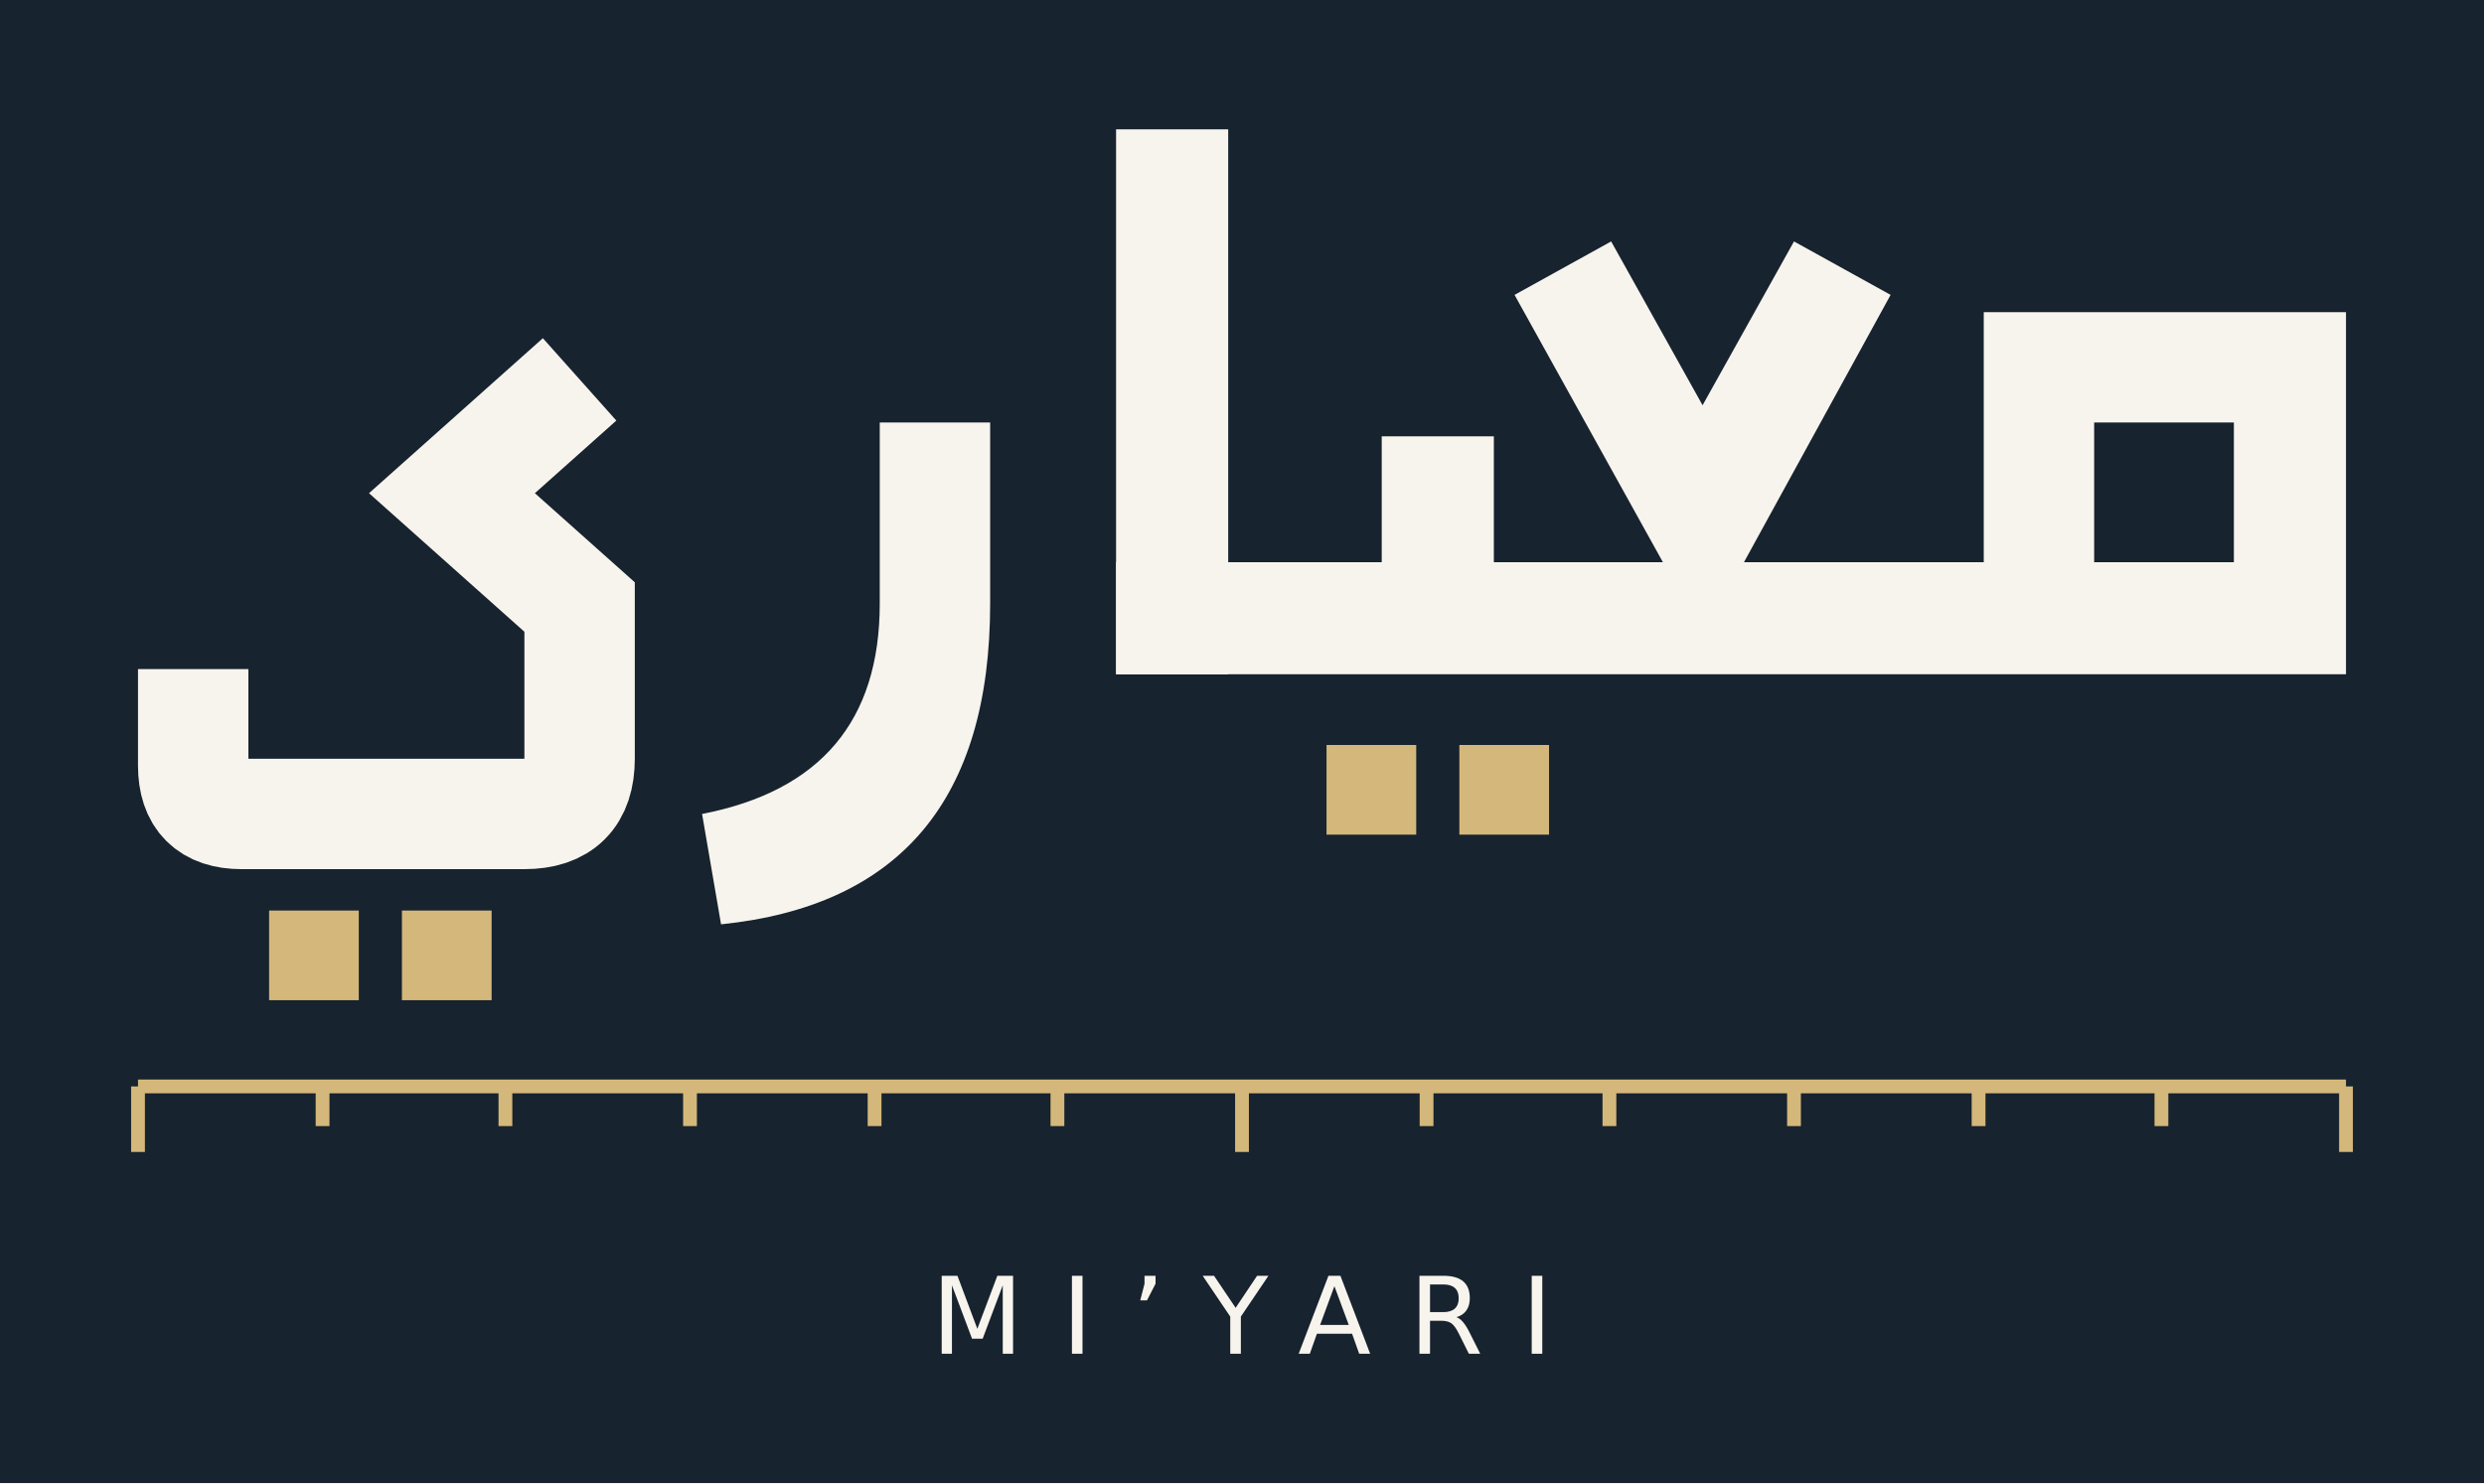
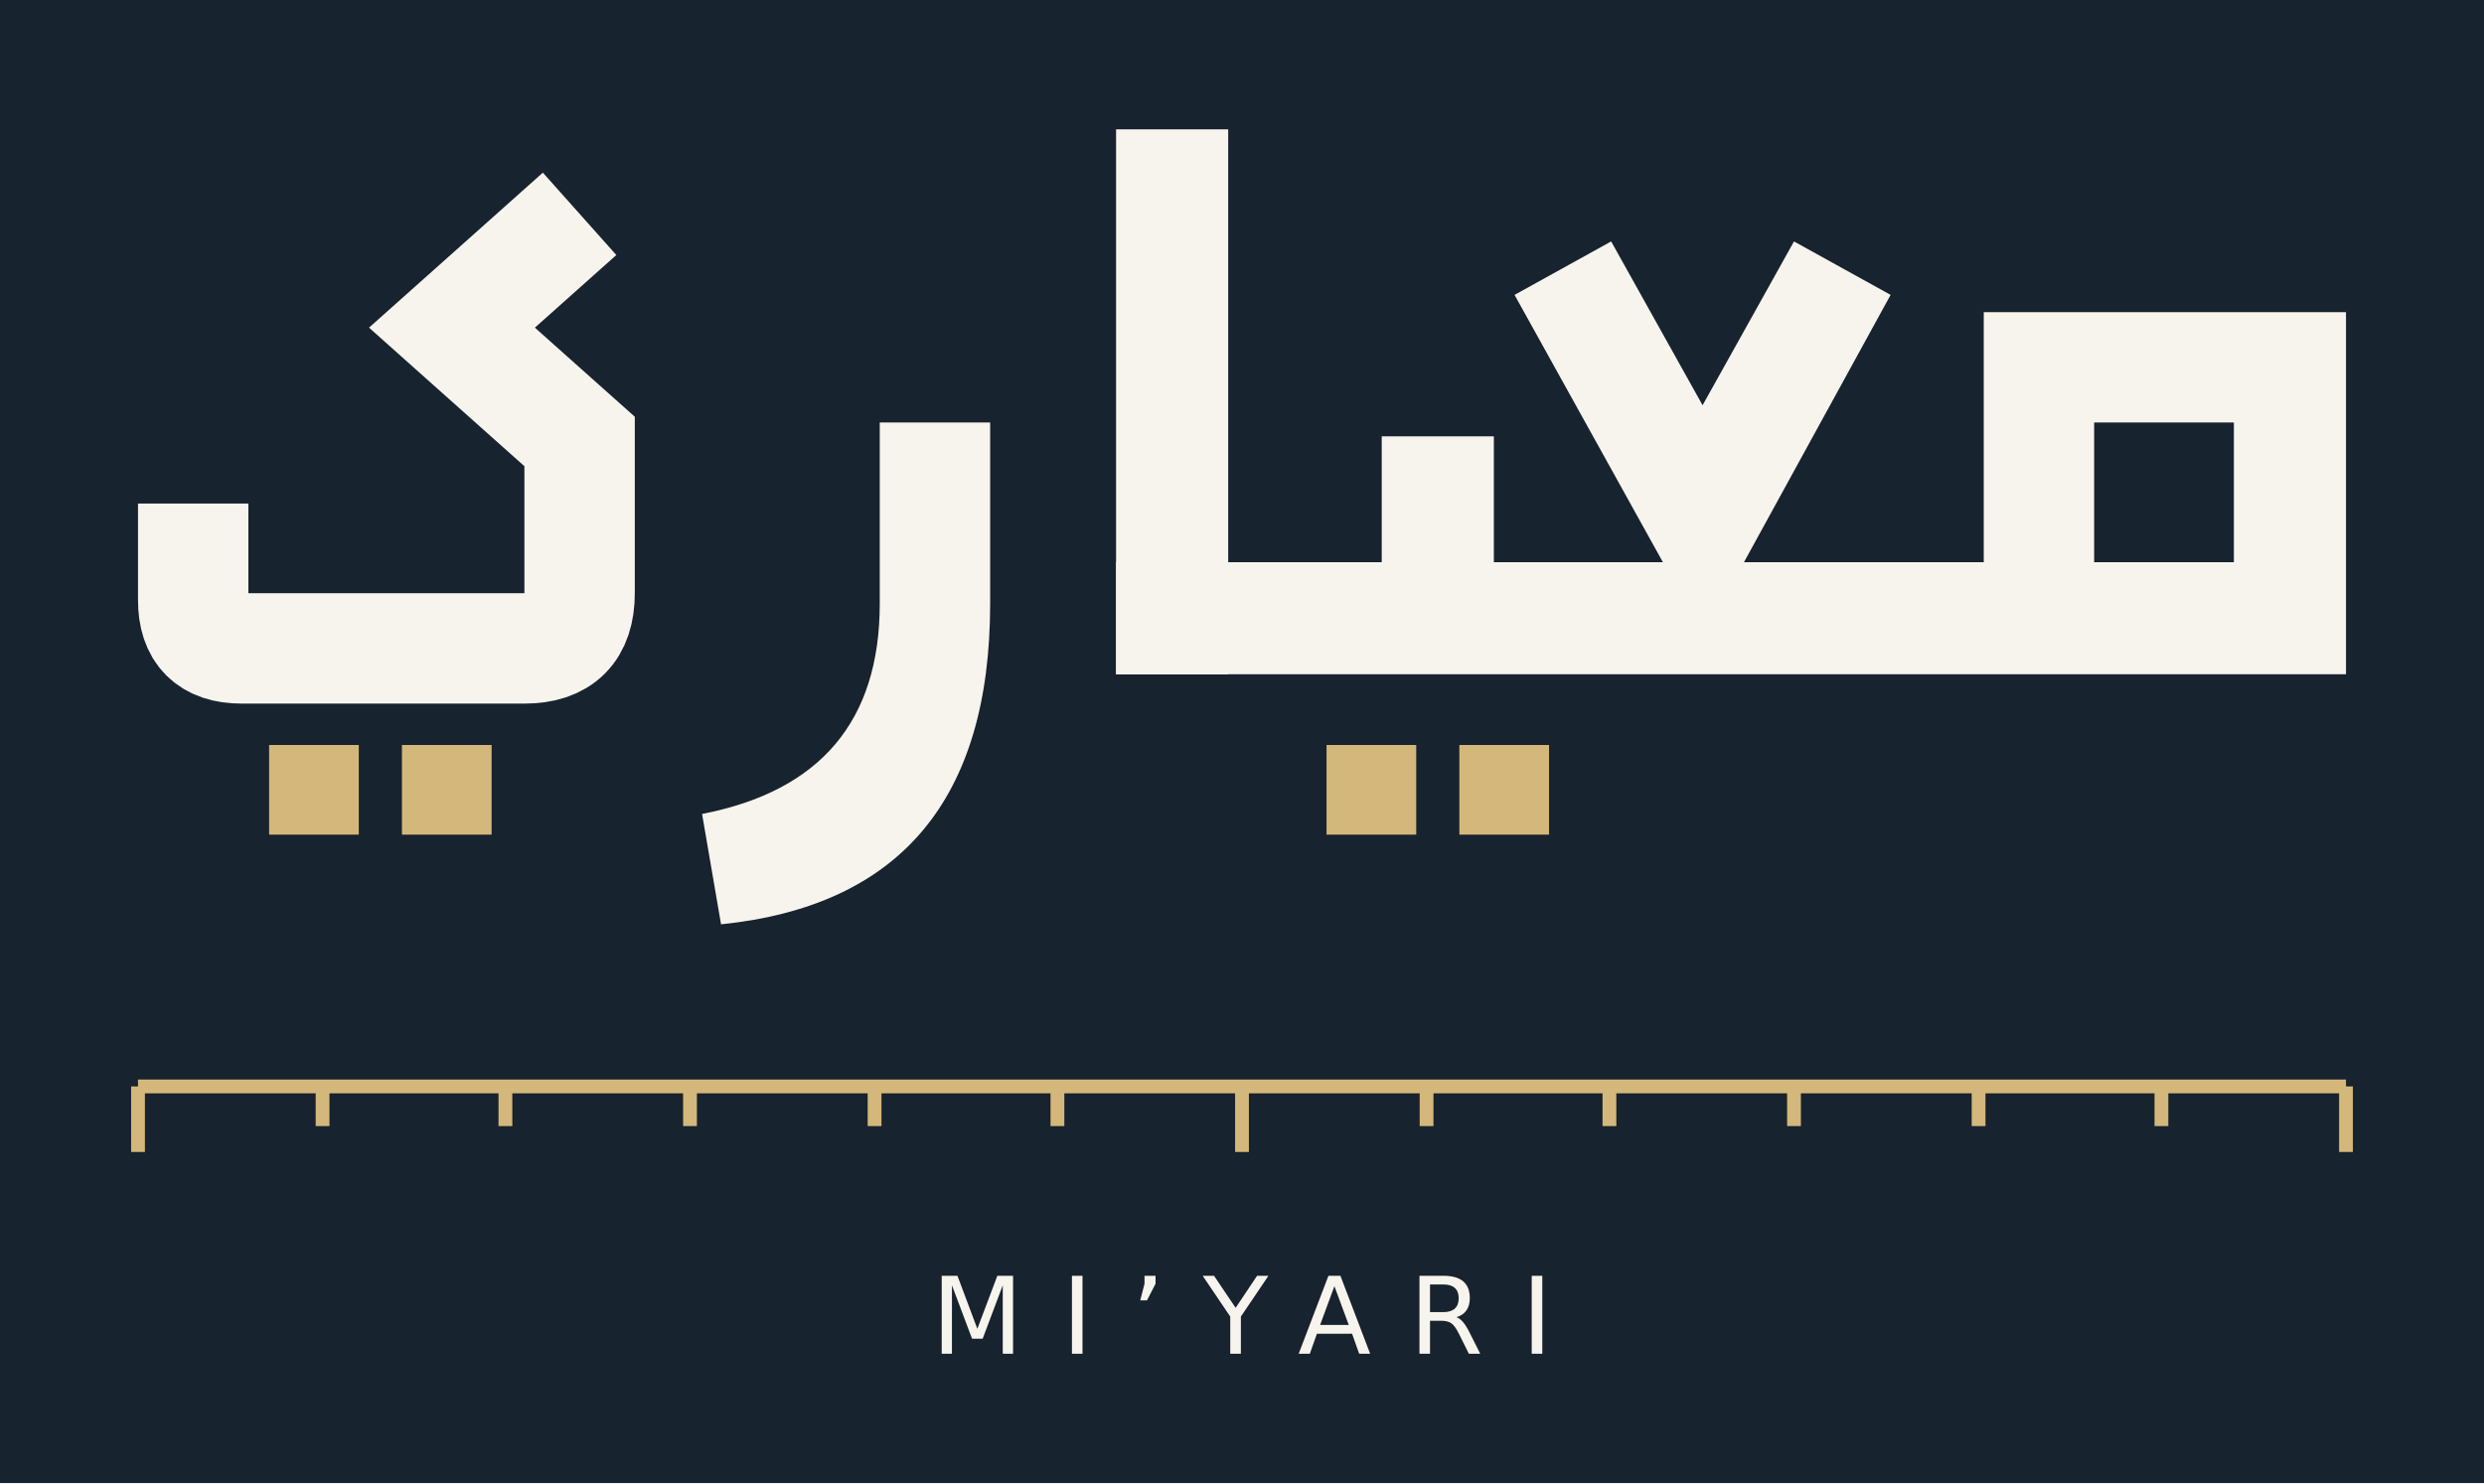
<svg xmlns="http://www.w3.org/2000/svg" viewBox="30 160 1440 860">
  <rect x="30" y="160" width="1440" height="860" fill="#17232E" />
  <path fill="#F7F4EE" d="M1180 341H1390V551H677V486H831V413H896V486H994L908 331L964 300L1017 395L1070 300L1126 331L1041 486H1180ZM1244 405V486H1325V405Z" />
  <rect fill="#F7F4EE" x="677" y="235" width="65" height="316" />
  <path fill="#F7F4EE" d="M540 405H604V510Q604 680 448 696L437 632Q540 612 540 510Z" />
  <rect fill="#D4B77A" x="799" y="592" width="52" height="52" />
  <rect fill="#D4B77A" x="876" y="592" width="52" height="52" />
-   <path d="M366 380L292 446L366 512V600Q366 632 334 632H170Q142 632 142 604V548" fill="none" stroke="#F7F4EE" stroke-width="64" stroke-linejoin="miter" />
-   <rect fill="#D4B77A" x="186" y="688" width="52" height="52" />
-   <rect fill="#D4B77A" x="263" y="688" width="52" height="52" />
+   <g transform="translate(0 -96)">
+     <path d="M366 380L292 446L366 512V600Q366 632 334 632H170Q142 632 142 604V548" fill="none" stroke="#F7F4EE" stroke-width="64" stroke-linejoin="miter" />
+     <rect fill="#D4B77A" x="186" y="688" width="52" height="52" />
+     <rect fill="#D4B77A" x="263" y="688" width="52" height="52" />
+   </g>
  <path d="M110 790H1390" stroke="#D4B77A" stroke-width="8" />
  <path d="M110 790V828" stroke="#D4B77A" stroke-width="8" />
  <path d="M217 790V813" stroke="#D4B77A" stroke-width="8" />
  <path d="M323 790V813" stroke="#D4B77A" stroke-width="8" />
  <path d="M430 790V813" stroke="#D4B77A" stroke-width="8" />
  <path d="M537 790V813" stroke="#D4B77A" stroke-width="8" />
  <path d="M643 790V813" stroke="#D4B77A" stroke-width="8" />
  <path d="M750 790V828" stroke="#D4B77A" stroke-width="8" />
  <path d="M857 790V813" stroke="#D4B77A" stroke-width="8" />
  <path d="M963 790V813" stroke="#D4B77A" stroke-width="8" />
  <path d="M1070 790V813" stroke="#D4B77A" stroke-width="8" />
  <path d="M1177 790V813" stroke="#D4B77A" stroke-width="8" />
  <path d="M1283 790V813" stroke="#D4B77A" stroke-width="8" />
  <path d="M1390 790V828" stroke="#D4B77A" stroke-width="8" />
  <text x="750" y="945" text-anchor="middle" font-family="DejaVu Sans" font-size="62" letter-spacing="22" fill="#F7F4EE">MI’YARI</text>
</svg>
